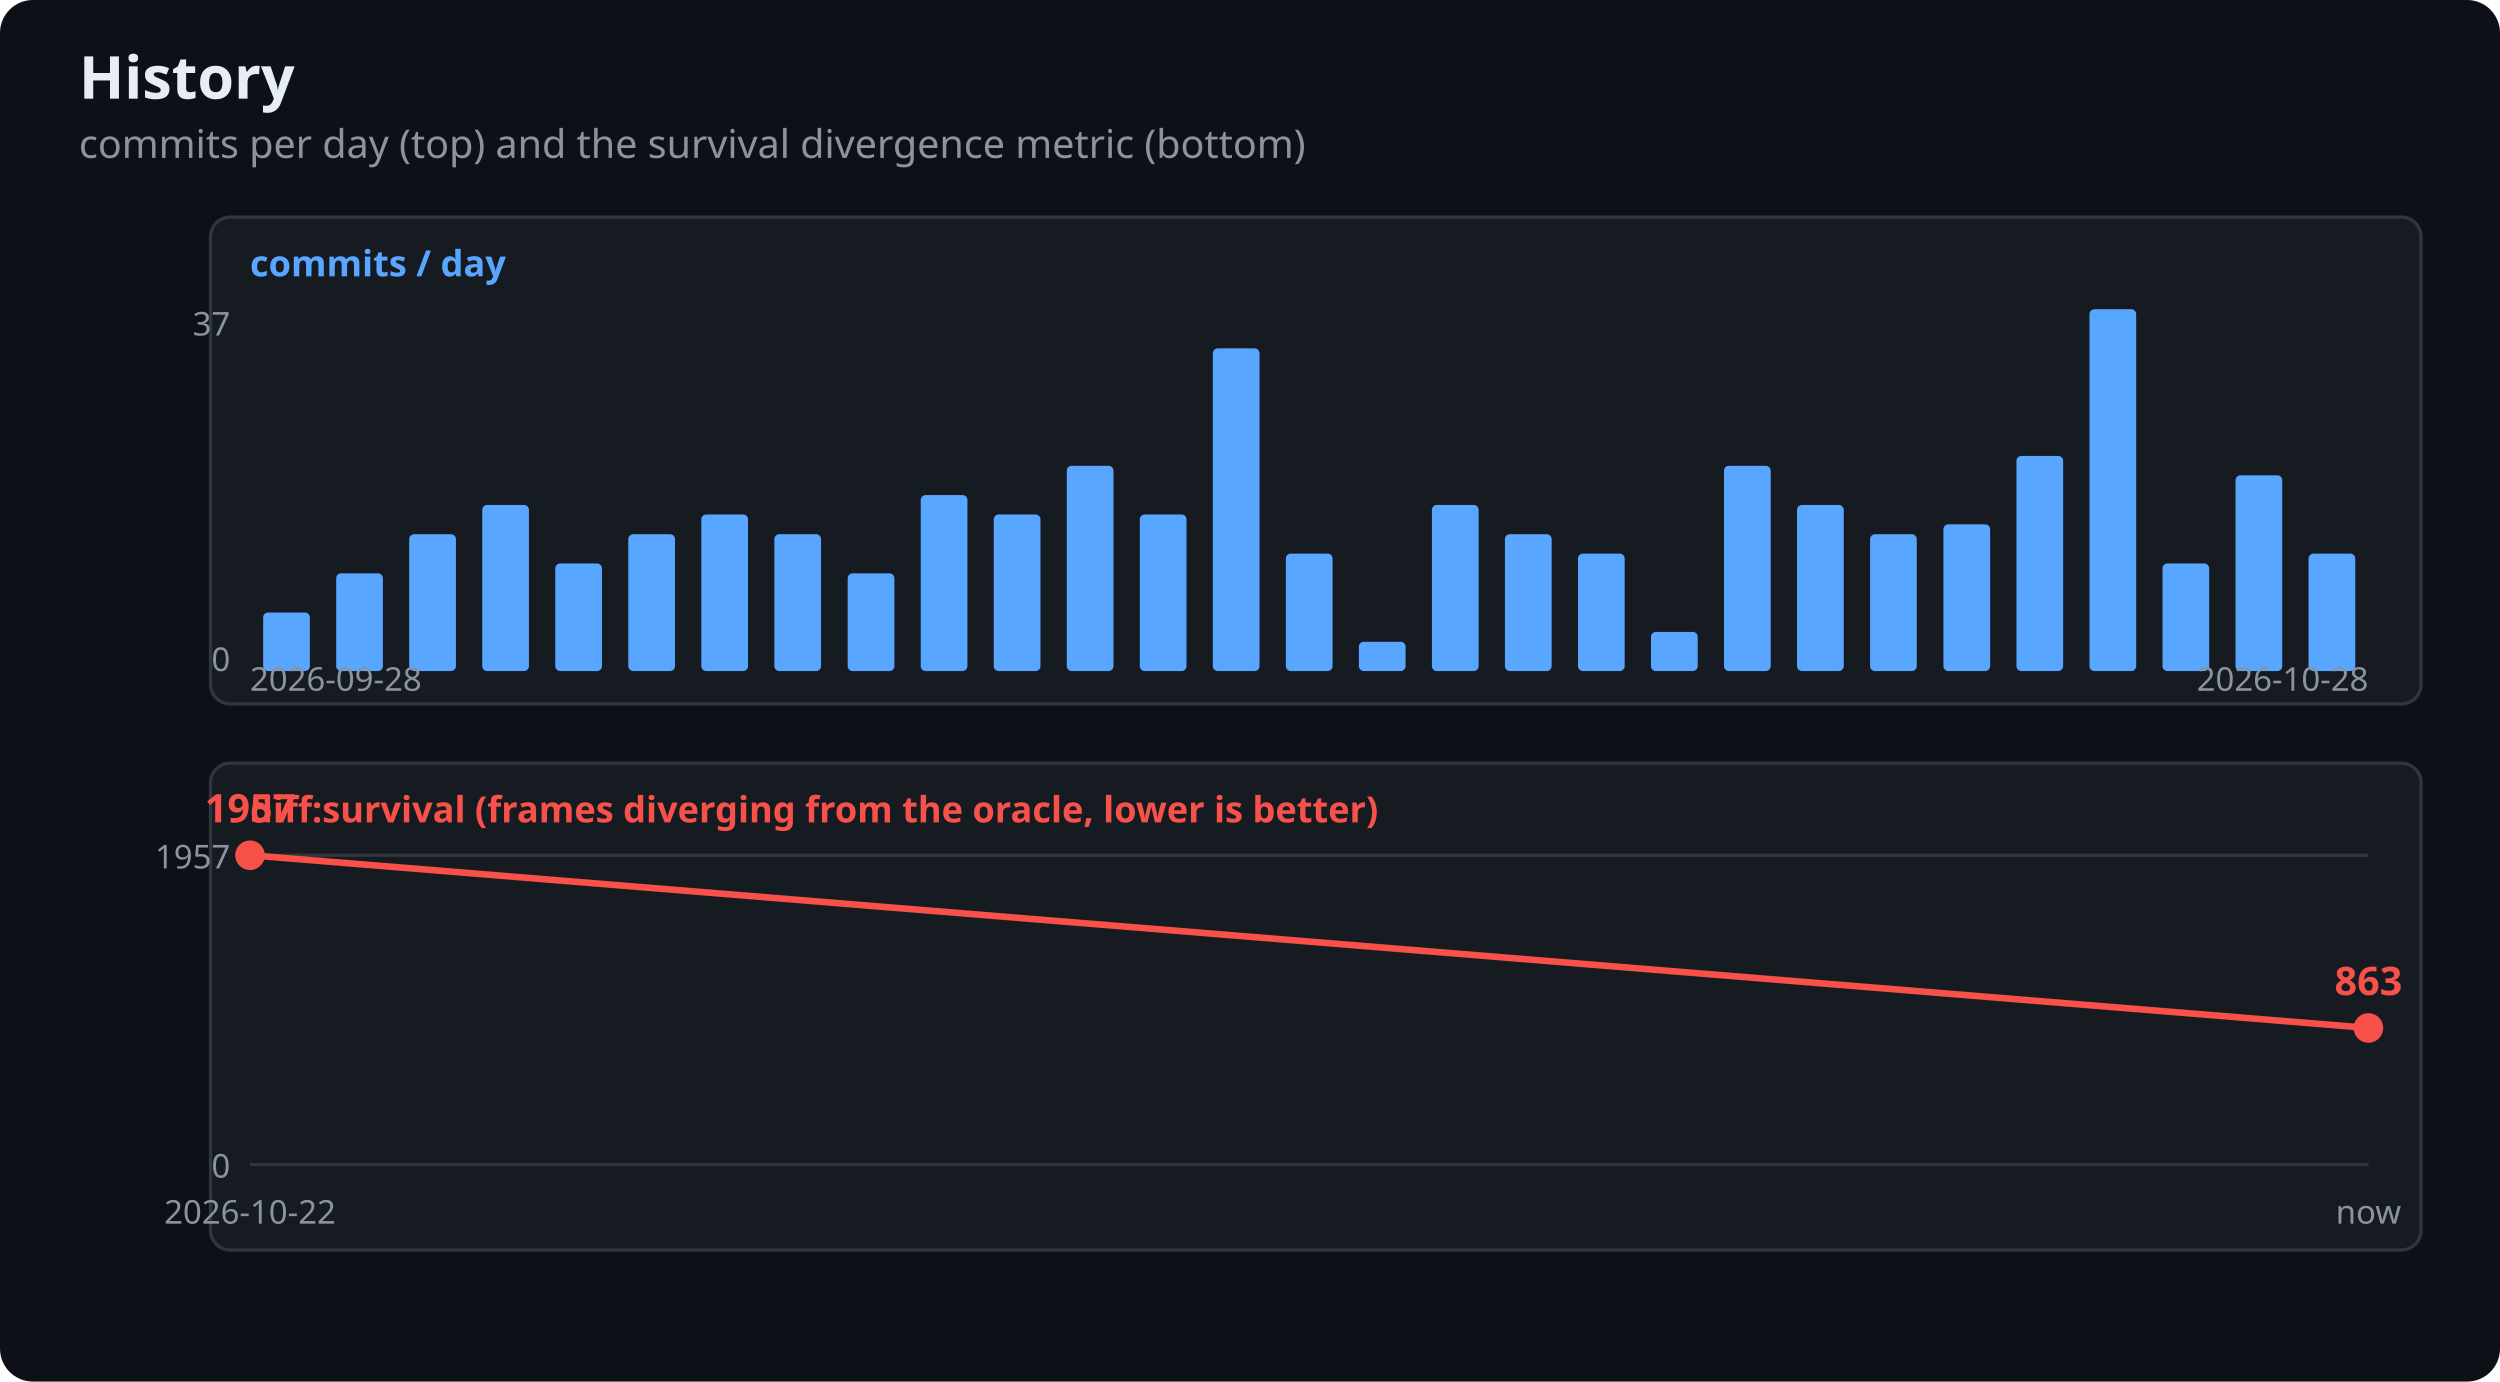
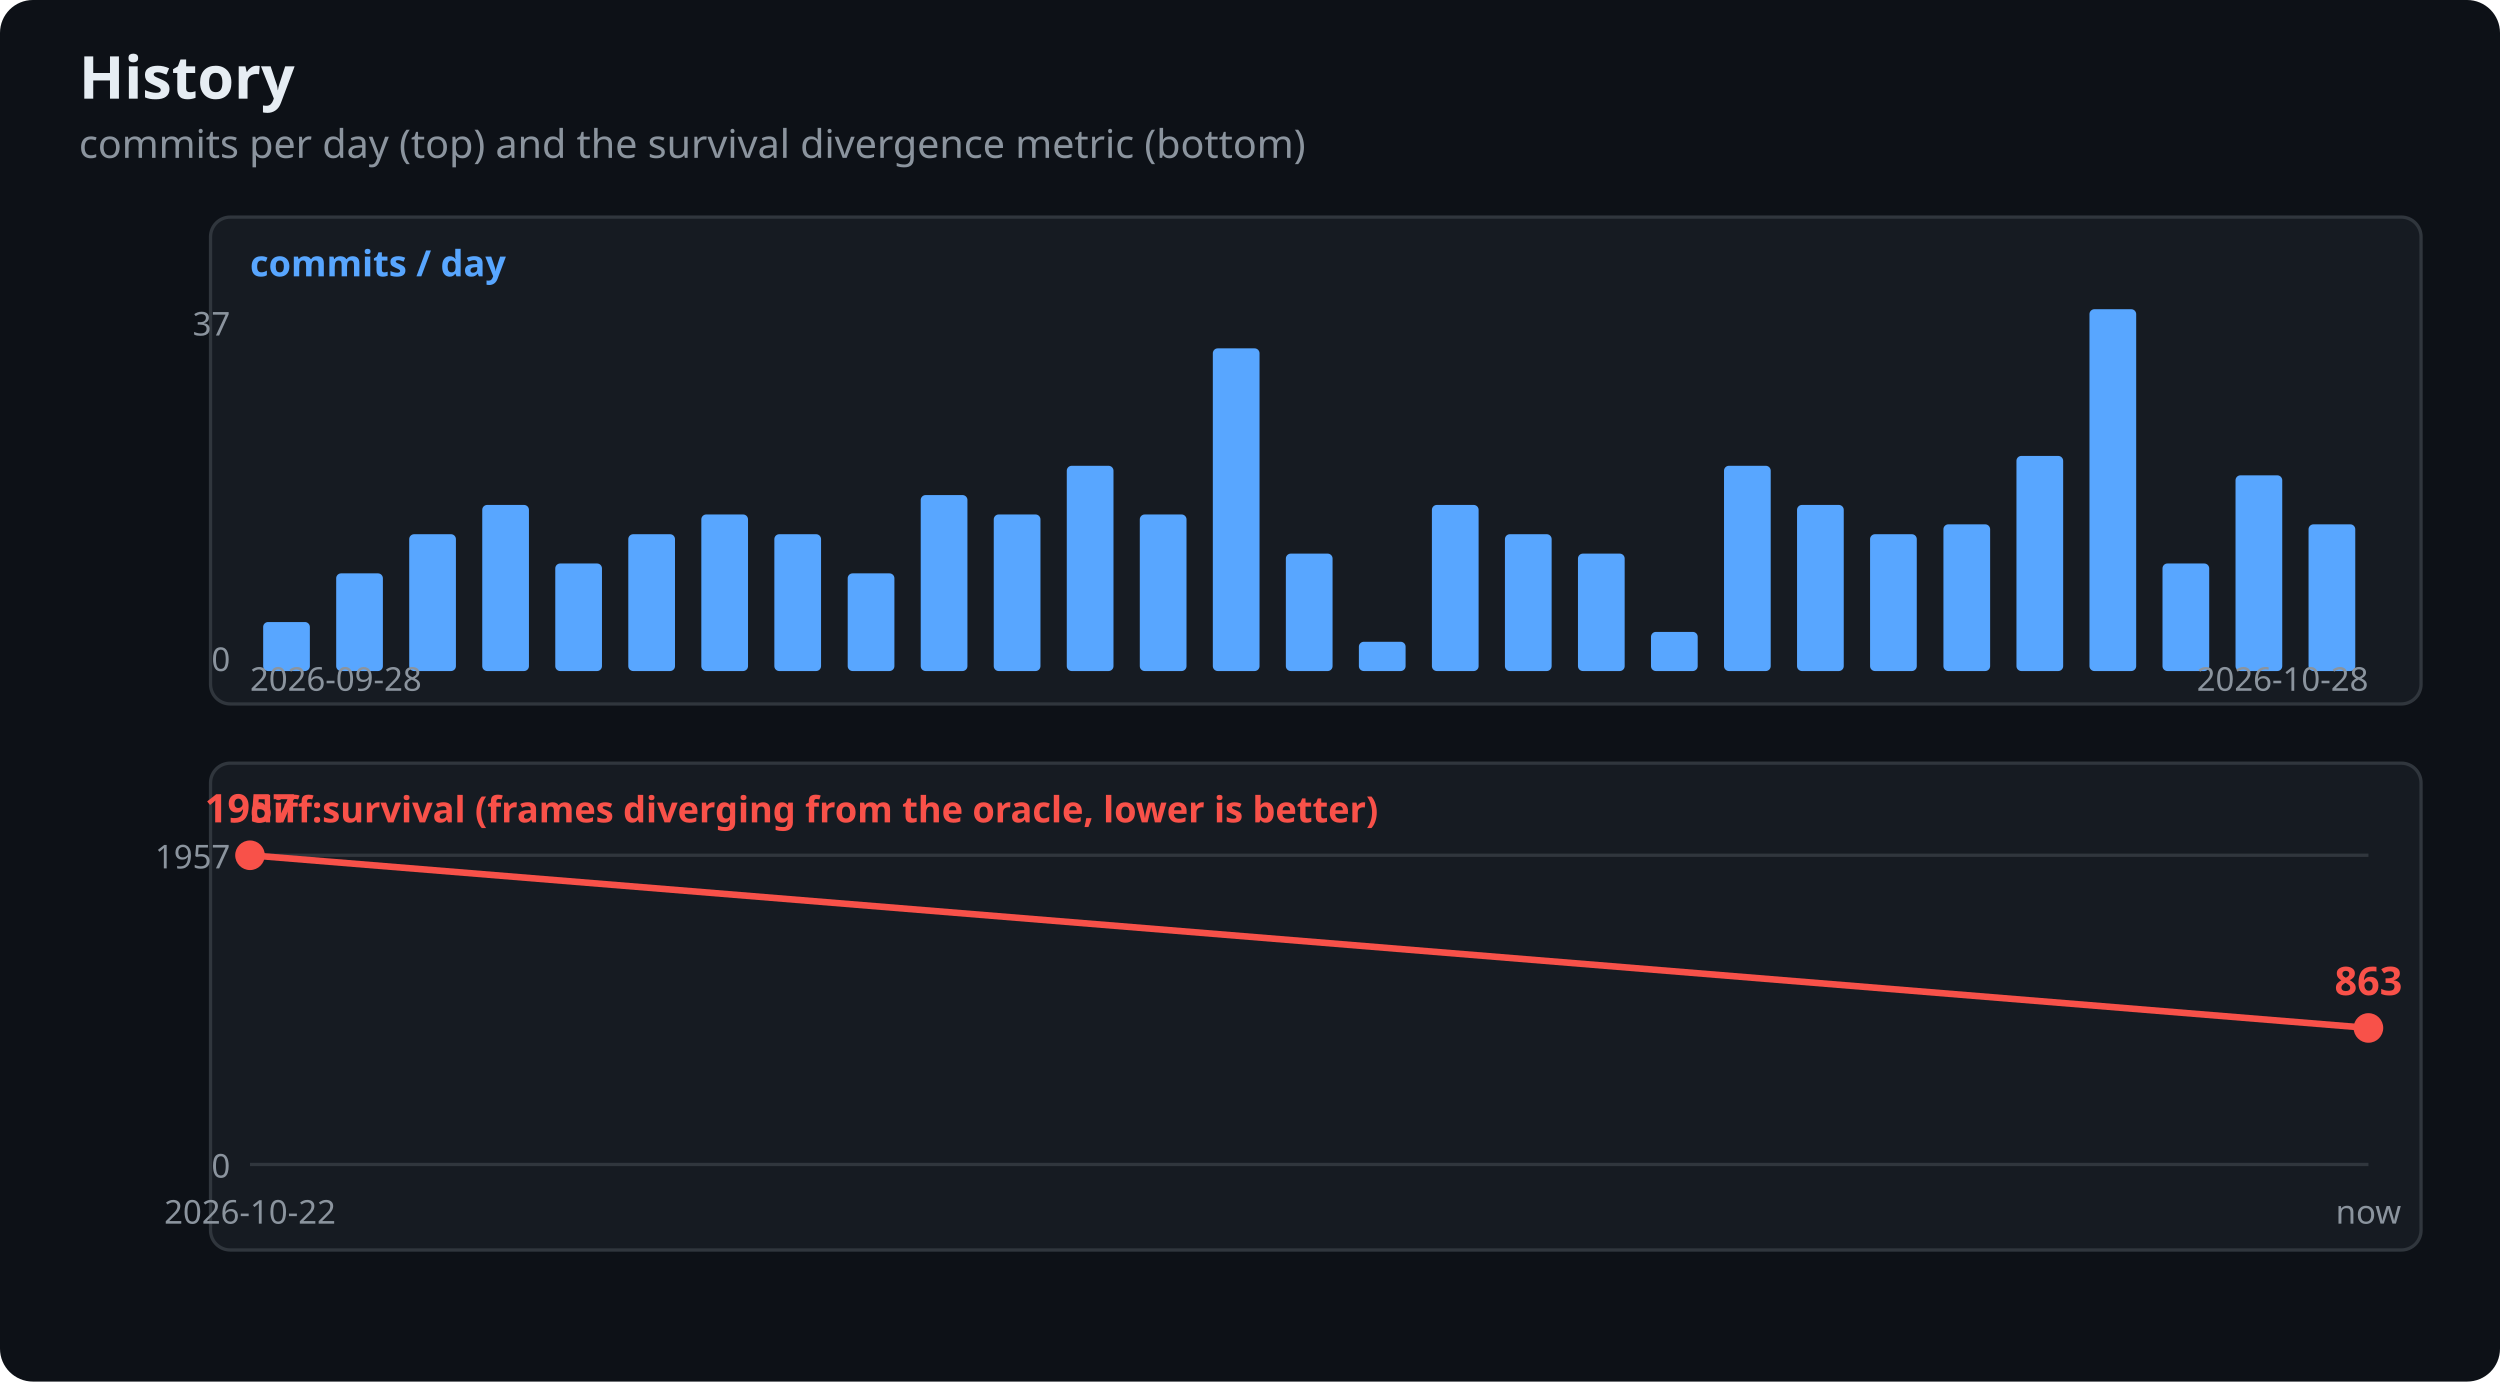
<svg xmlns="http://www.w3.org/2000/svg" width="760" height="420" viewBox="0 0 760 420" font-family="Segoe UI,Ubuntu,sans-serif">
  <rect width="760" height="420" rx="10" fill="#0d1117" />
  <text x="24" y="30" fill="#e6edf3" font-size="18" font-weight="600">History</text>
  <text x="24" y="48" fill="#8b949e" font-size="12">commits per day (top) and the survival divergence metric (bottom)</text>
  <rect x="64" y="66" width="672" height="148" fill="#161b22" stroke="#30363d" rx="6" />
  <text x="76" y="84" fill="#58a6ff" font-size="11" font-weight="600">commits / day</text>
-   <rect x="80.0" y="186.2" width="14.2" height="17.8" fill="#58a6ff" rx="1.5" />
+   <rect x="80.0" y="189.1" width="14.2" height="14.9" fill="#58a6ff" rx="1.5" />
  <rect x="102.2" y="174.3" width="14.2" height="29.7" fill="#58a6ff" rx="1.5" />
  <rect x="124.4" y="162.4" width="14.2" height="41.6" fill="#58a6ff" rx="1.5" />
  <rect x="146.6" y="153.5" width="14.2" height="50.5" fill="#58a6ff" rx="1.5" />
  <rect x="168.8" y="171.3" width="14.2" height="32.7" fill="#58a6ff" rx="1.5" />
  <rect x="191.0" y="162.4" width="14.2" height="41.6" fill="#58a6ff" rx="1.5" />
  <rect x="213.2" y="156.4" width="14.2" height="47.6" fill="#58a6ff" rx="1.5" />
  <rect x="235.4" y="162.4" width="14.2" height="41.6" fill="#58a6ff" rx="1.5" />
  <rect x="257.7" y="174.3" width="14.2" height="29.7" fill="#58a6ff" rx="1.5" />
  <rect x="279.9" y="150.5" width="14.2" height="53.5" fill="#58a6ff" rx="1.5" />
  <rect x="302.1" y="156.4" width="14.2" height="47.6" fill="#58a6ff" rx="1.5" />
  <rect x="324.3" y="141.6" width="14.2" height="62.4" fill="#58a6ff" rx="1.5" />
  <rect x="346.5" y="156.4" width="14.2" height="47.6" fill="#58a6ff" rx="1.5" />
  <rect x="368.7" y="105.9" width="14.2" height="98.1" fill="#58a6ff" rx="1.5" />
  <rect x="390.9" y="168.3" width="14.2" height="35.7" fill="#58a6ff" rx="1.5" />
  <rect x="413.1" y="195.1" width="14.2" height="8.9" fill="#58a6ff" rx="1.5" />
  <rect x="435.3" y="153.5" width="14.2" height="50.5" fill="#58a6ff" rx="1.5" />
  <rect x="457.5" y="162.4" width="14.2" height="41.6" fill="#58a6ff" rx="1.5" />
  <rect x="479.7" y="168.3" width="14.2" height="35.7" fill="#58a6ff" rx="1.5" />
  <rect x="501.9" y="192.1" width="14.2" height="11.9" fill="#58a6ff" rx="1.5" />
  <rect x="524.1" y="141.6" width="14.2" height="62.4" fill="#58a6ff" rx="1.5" />
  <rect x="546.3" y="153.5" width="14.2" height="50.5" fill="#58a6ff" rx="1.5" />
  <rect x="568.5" y="162.4" width="14.2" height="41.6" fill="#58a6ff" rx="1.5" />
  <rect x="590.8" y="159.4" width="14.2" height="44.6" fill="#58a6ff" rx="1.5" />
  <rect x="613.0" y="138.6" width="14.2" height="65.4" fill="#58a6ff" rx="1.5" />
  <rect x="635.2" y="94.0" width="14.2" height="110.0" fill="#58a6ff" rx="1.5" />
  <rect x="657.4" y="171.3" width="14.2" height="32.7" fill="#58a6ff" rx="1.5" />
  <rect x="679.6" y="144.5" width="14.2" height="59.5" fill="#58a6ff" rx="1.5" />
-   <rect x="701.8" y="168.3" width="14.2" height="35.7" fill="#58a6ff" rx="1.5" />
+   <rect x="701.8" y="159.4" width="14.2" height="44.6" fill="#58a6ff" rx="1.5" />
  <text x="70" y="102" fill="#8b949e" font-size="10" text-anchor="end">37</text>
  <text x="70" y="204" fill="#8b949e" font-size="10" text-anchor="end">0</text>
  <text x="76" y="210" fill="#8b949e" font-size="10">2026-09-28</text>
  <text x="720" y="210" fill="#8b949e" font-size="10" text-anchor="end">2026-10-28</text>
  <rect x="64" y="232" width="672" height="148" fill="#161b22" stroke="#30363d" rx="6" />
  <text x="76" y="250" fill="#f85149" font-size="11" font-weight="600">diff:survival (frames diverging from the oracle, lower is better)</text>
  <line x1="76" y1="354.0" x2="720" y2="354.0" stroke="#30363d" stroke-width="1" />
  <text x="70" y="358.0" fill="#8b949e" font-size="10" text-anchor="end">0</text>
  <line x1="76" y1="260.0" x2="720" y2="260.0" stroke="#30363d" stroke-width="1" />
  <text x="70" y="264.0" fill="#8b949e" font-size="10" text-anchor="end">1957</text>
  <circle cx="76.0" cy="260.0" r="4.5" fill="#f85149" />
  <text x="76.0" y="250.0" fill="#f85149" font-size="12" font-weight="600" text-anchor="middle">1957</text>
  <text x="76.0" y="372" fill="#8b949e" font-size="10" text-anchor="middle">2026-10-22</text>
  <circle cx="720.0" cy="312.5" r="4.5" fill="#f85149" />
  <text x="720.0" y="302.5" fill="#f85149" font-size="12" font-weight="600" text-anchor="middle">863</text>
  <text x="720.0" y="372" fill="#8b949e" font-size="10" text-anchor="middle">now</text>
  <polyline points="76.0,260.0 720.0,312.5" fill="none" stroke="#f85149" stroke-width="2" />
</svg>
